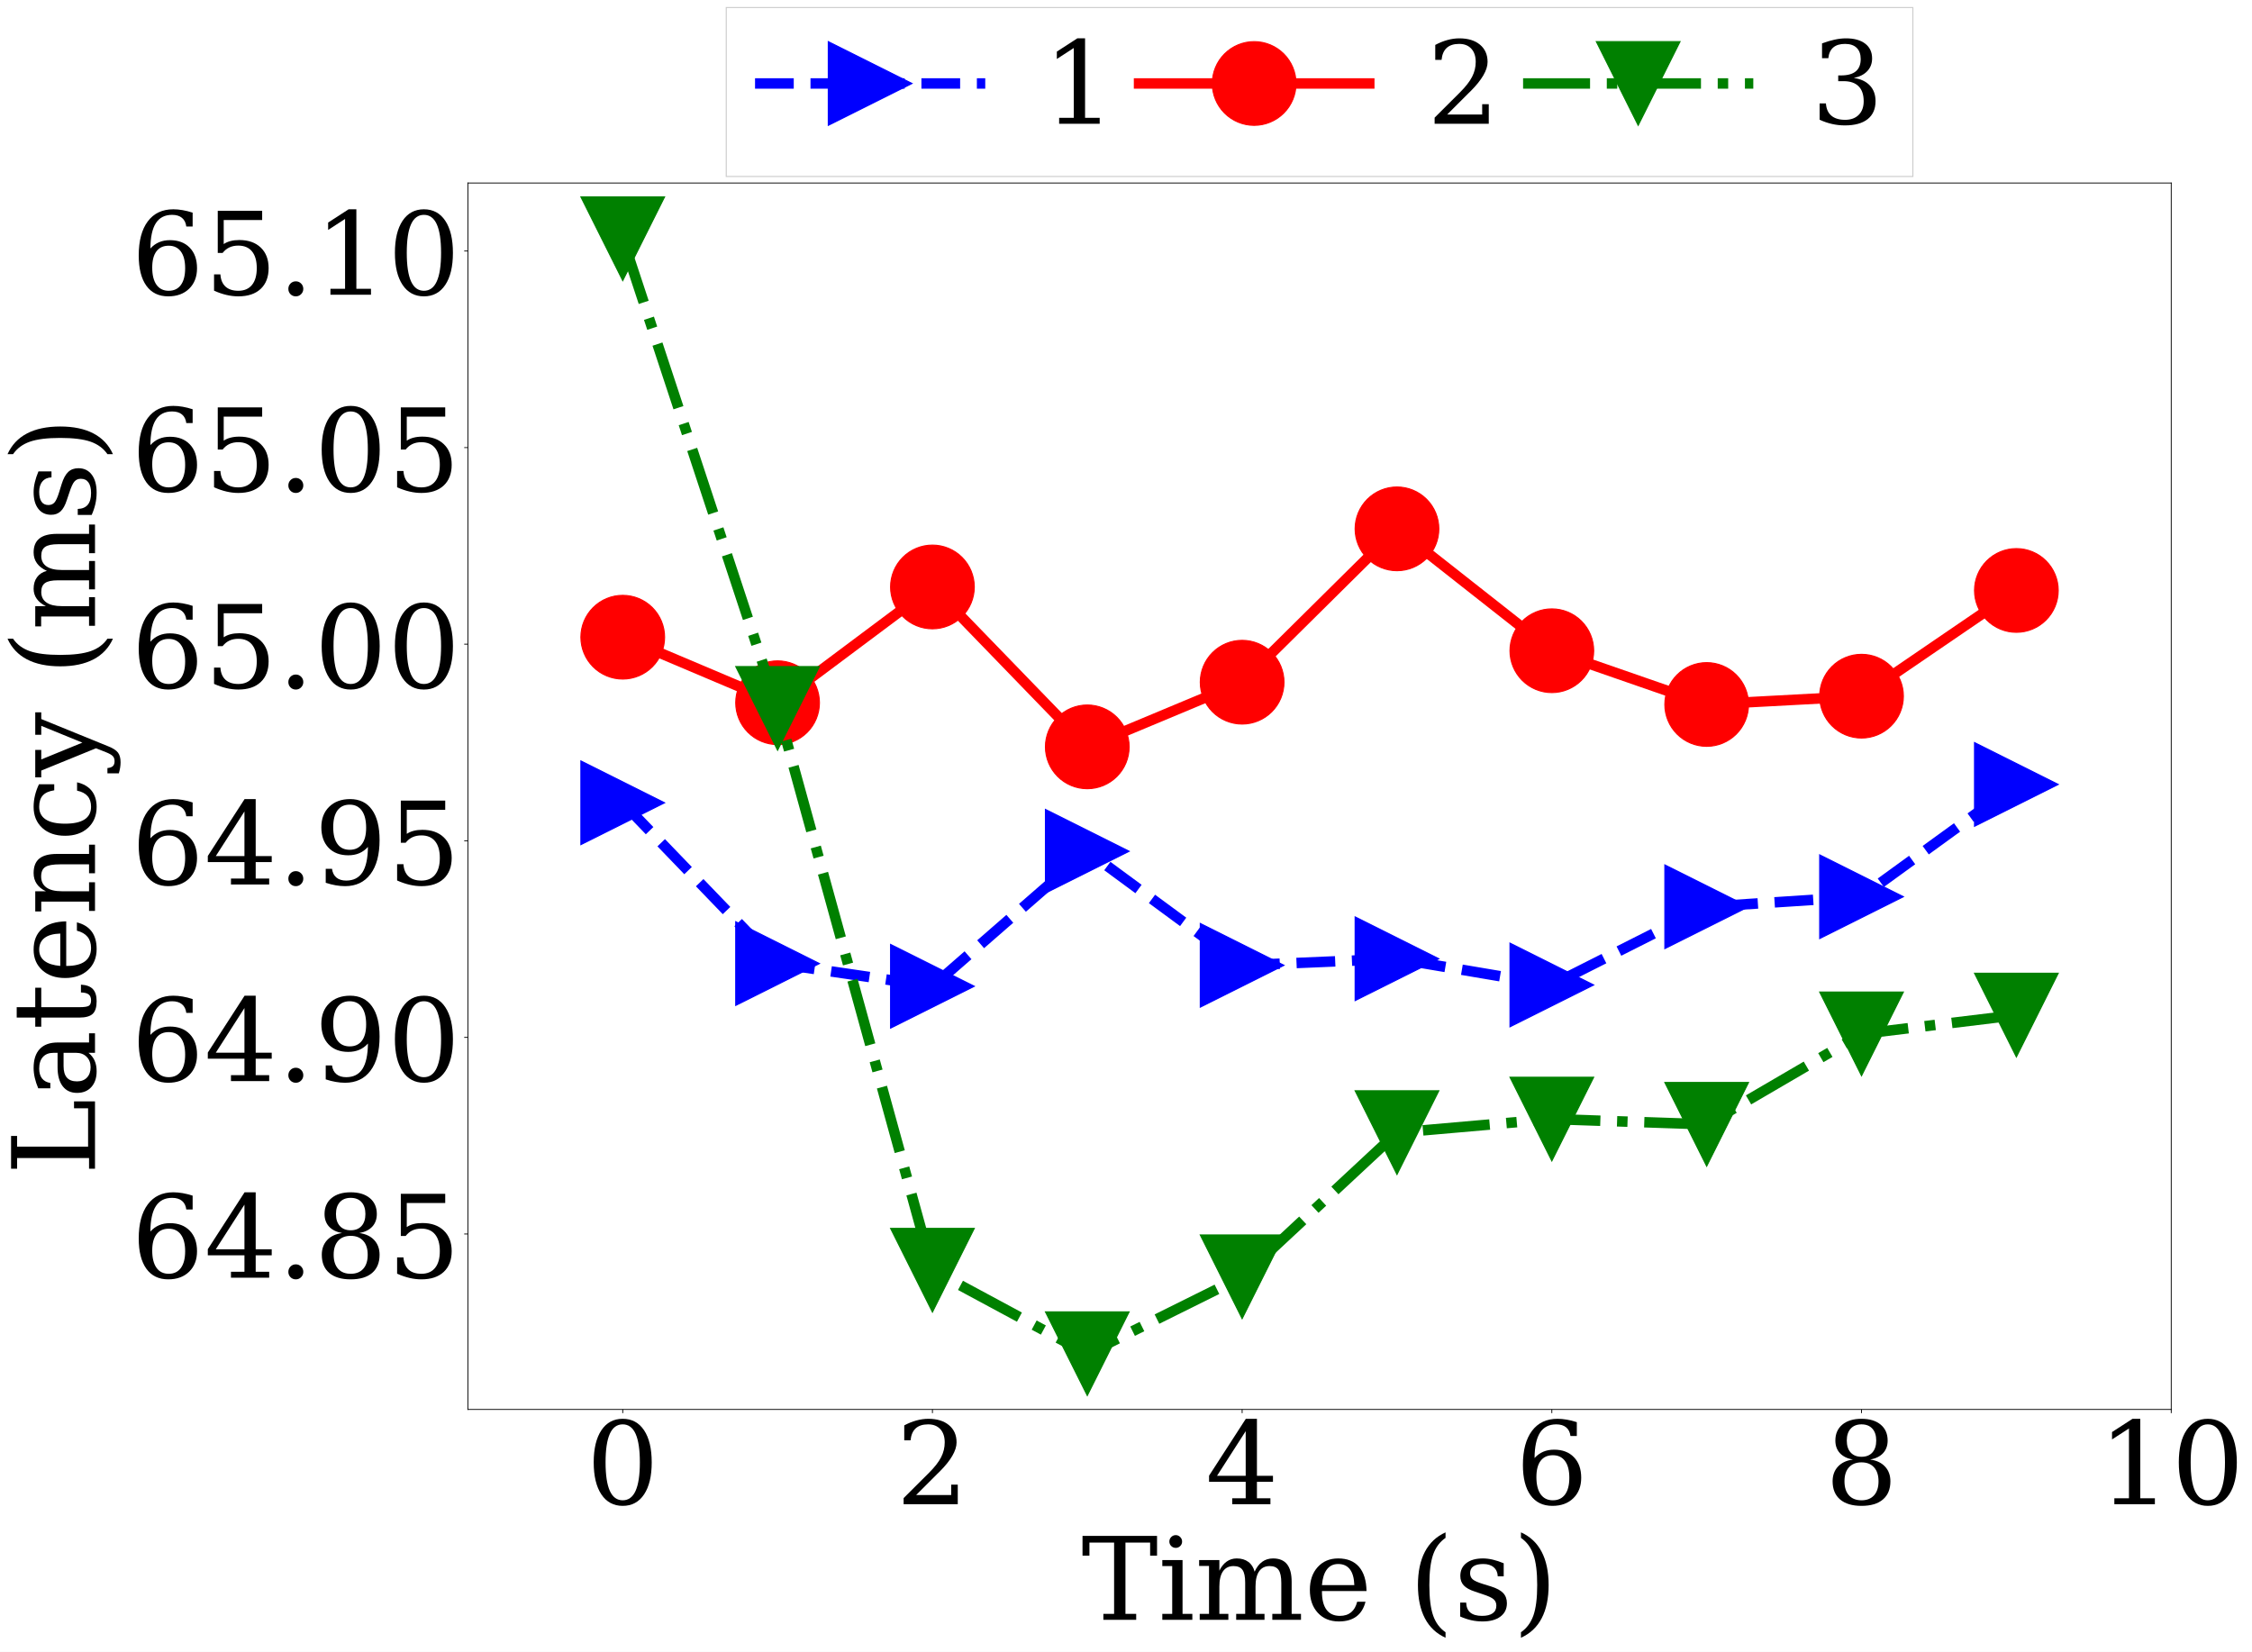
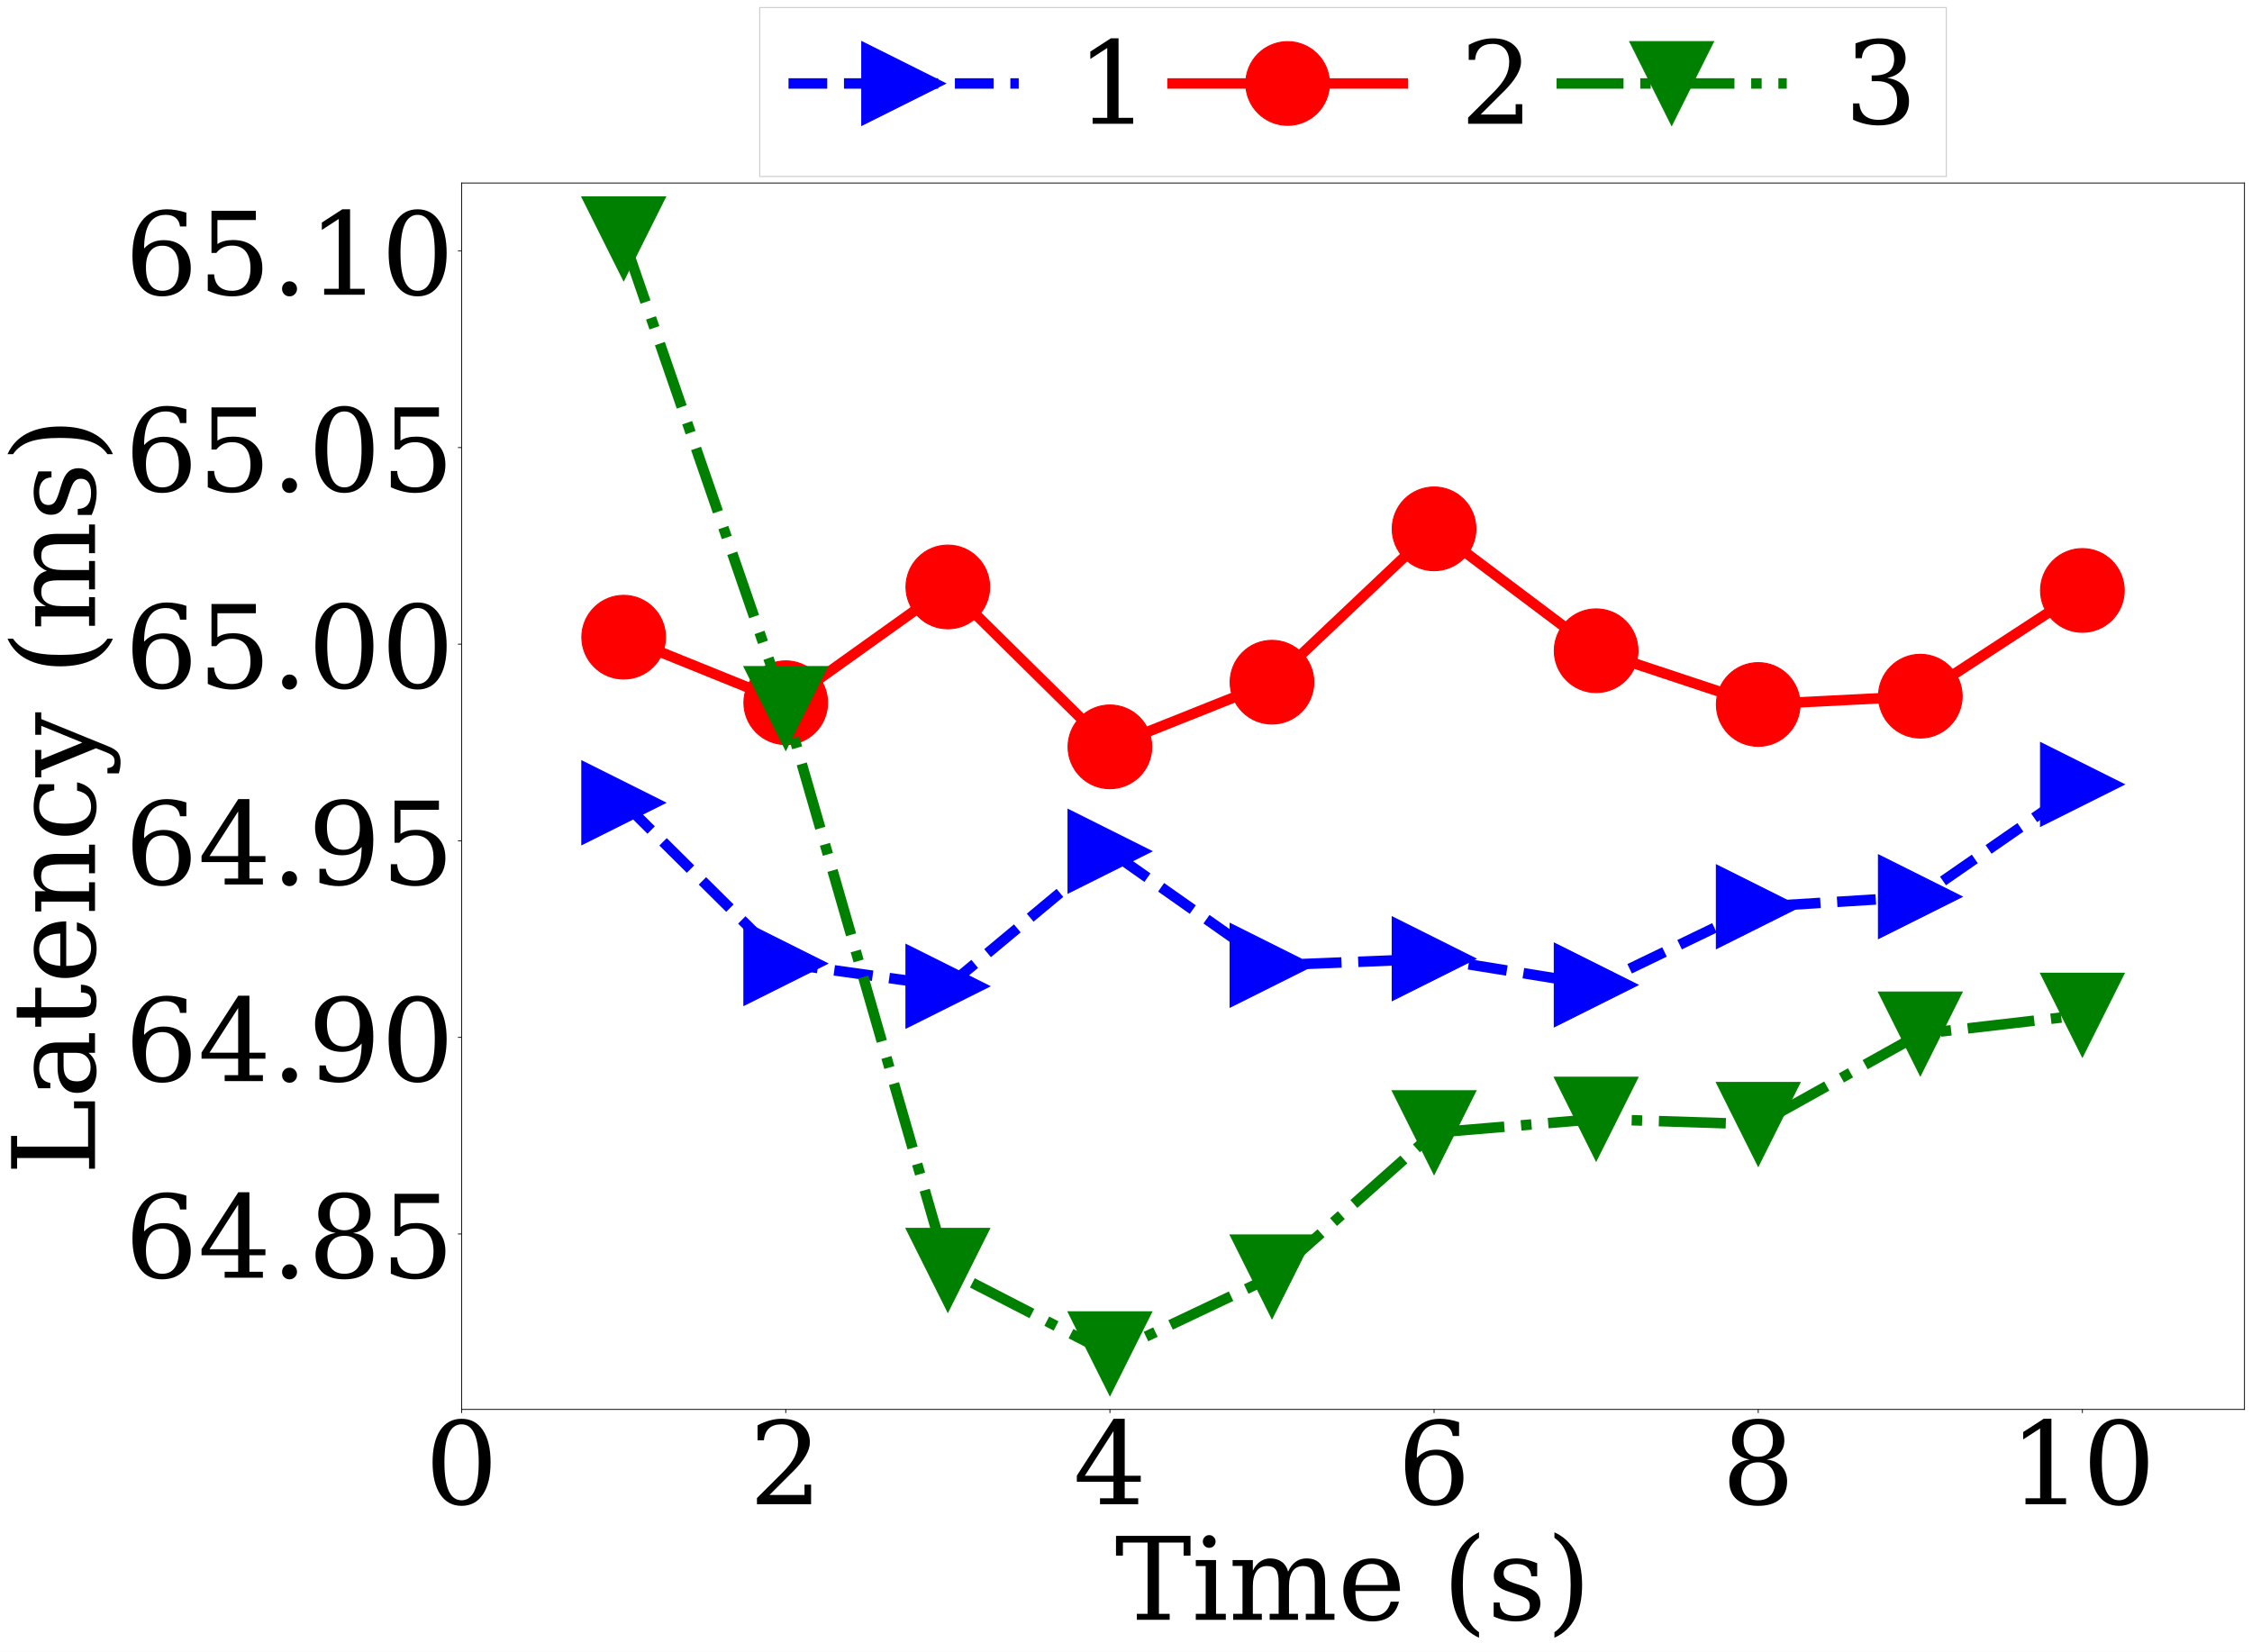
- <svg xmlns="http://www.w3.org/2000/svg" xmlns:xlink="http://www.w3.org/1999/xlink" width="2152.093pt" height="1578.09pt" viewBox="0 0 2152.093 1578.09" version="1.1">
+ <svg xmlns="http://www.w3.org/2000/svg" xmlns:xlink="http://www.w3.org/1999/xlink" width="2152.125pt" height="1578.09pt" viewBox="0 0 2152.125 1578.09" version="1.1">
  <defs>
    <style type="text/css">*{stroke-linejoin: round; stroke-linecap: butt}</style>
  </defs>
  <g id="figure_1">
    <g id="patch_1">
-       <path d="M 0 1578.09  L 2152.093 1578.09  L 2152.093 0  L 0 0  z " style="fill: #ffffff; stroke: #ffffff; stroke-linejoin: miter" />
+       <path d="M 0 1578.09  L 2152.125 1578.09  L 2152.125 0  L 0 0  z " style="fill: #ffffff; stroke: #ffffff; stroke-linejoin: miter" />
    </g>
    <g id="axes_1">
      <g id="patch_2">
-         <path d="M 447.133 1346.972  L 2074.905 1346.972  L 2074.905 174.895  L 447.133 174.895  z " style="fill: #ffffff" />
+         <path d="M 441.133 1346.972  L 2144.925 1346.972  L 2144.925 174.895  L 441.133 174.895  z " style="fill: #ffffff" />
      </g>
      <g id="matplotlib.axis_1">
        <g id="xtick_1">
          <g id="line2d_1">
            <defs>
-               <path id="m3c0acb7cad" d="M 0 0  L 0 3.5  " style="stroke: #000000; stroke-width: 0.8" />
-             </defs>
-             <g>
-               <use xlink:href="#m3c0acb7cad" x="595.112" y="1346.972" style="stroke: #000000; stroke-width: 0.8" />
+               <path id="mb8b8775c25" d="M 0 0  L 0 3.5  " style="stroke: #000000; stroke-width: 0.8" />
+             </defs>
+             <g>
+               <use xlink:href="#mb8b8775c25" x="441.133" y="1346.972" style="stroke: #000000; stroke-width: 0.8" />
            </g>
          </g>
          <g id="text_1">
-             <g transform="translate(560.1184 1437.554) scale(1.1 -1.1)">
+             <g transform="translate(406.1391 1437.554) scale(1.1 -1.1)">
              <defs>
                <path id="DejaVuSerif-30" d="M 2034 219  Q 2513 219 2750 744  Q 2988 1269 2988 2328  Q 2988 3391 2750 3916  Q 2513 4441 2034 4441  Q 1556 4441 1318 3916  Q 1081 3391 1081 2328  Q 1081 1269 1318 744  Q 1556 219 2034 219  z M 2034 -91  Q 1275 -91 848 546  Q 422 1184 422 2328  Q 422 3475 848 4112  Q 1275 4750 2034 4750  Q 2797 4750 3222 4112  Q 3647 3475 3647 2328  Q 3647 1184 3222 546  Q 2797 -91 2034 -91  z " transform="scale(0.015625)" />
              </defs>
              <use xlink:href="#DejaVuSerif-30" />
            </g>
          </g>
        </g>
        <g id="xtick_2">
          <g id="line2d_2">
            <g>
-               <use xlink:href="#m3c0acb7cad" x="891.071" y="1346.972" style="stroke: #000000; stroke-width: 0.8" />
+               <use xlink:href="#mb8b8775c25" x="750.913" y="1346.972" style="stroke: #000000; stroke-width: 0.8" />
            </g>
          </g>
          <g id="text_2">
-             <g transform="translate(856.077 1437.554) scale(1.1 -1.1)">
+             <g transform="translate(715.9195 1437.554) scale(1.1 -1.1)">
              <defs>
                <path id="DejaVuSerif-32" d="M 819 3553  L 469 3553  L 469 4384  Q 803 4563 1142 4656  Q 1481 4750 1806 4750  Q 2534 4750 2956 4397  Q 3378 4044 3378 3438  Q 3378 2753 2422 1800  Q 2347 1728 2309 1691  L 1131 513  L 3078 513  L 3078 1088  L 3444 1088  L 3444 0  L 434 0  L 434 341  L 1850 1753  Q 2319 2222 2519 2614  Q 2719 3006 2719 3438  Q 2719 3909 2473 4175  Q 2228 4441 1797 4441  Q 1350 4441 1106 4219  Q 863 3997 819 3553  z " transform="scale(0.015625)" />
              </defs>
              <use xlink:href="#DejaVuSerif-32" />
            </g>
          </g>
        </g>
        <g id="xtick_3">
          <g id="line2d_3">
            <g>
-               <use xlink:href="#m3c0acb7cad" x="1187.029" y="1346.972" style="stroke: #000000; stroke-width: 0.8" />
+               <use xlink:href="#mb8b8775c25" x="1060.694" y="1346.972" style="stroke: #000000; stroke-width: 0.8" />
            </g>
          </g>
          <g id="text_3">
-             <g transform="translate(1152.036 1437.554) scale(1.1 -1.1)">
+             <g transform="translate(1025.7 1437.554) scale(1.1 -1.1)">
              <defs>
                <path id="DejaVuSerif-34" d="M 2234 1581  L 2234 4063  L 641 1581  L 2234 1581  z M 3609 0  L 1484 0  L 1484 331  L 2234 331  L 2234 1247  L 197 1247  L 197 1588  L 2241 4750  L 2859 4750  L 2859 1581  L 3750 1581  L 3750 1247  L 2859 1247  L 2859 331  L 3609 331  L 3609 0  z " transform="scale(0.015625)" />
              </defs>
              <use xlink:href="#DejaVuSerif-34" />
            </g>
          </g>
        </g>
        <g id="xtick_4">
          <g id="line2d_4">
            <g>
-               <use xlink:href="#m3c0acb7cad" x="1482.988" y="1346.972" style="stroke: #000000; stroke-width: 0.8" />
+               <use xlink:href="#mb8b8775c25" x="1370.474" y="1346.972" style="stroke: #000000; stroke-width: 0.8" />
            </g>
          </g>
          <g id="text_4">
-             <g transform="translate(1447.994 1437.554) scale(1.1 -1.1)">
+             <g transform="translate(1335.48 1437.554) scale(1.1 -1.1)">
              <defs>
                <path id="DejaVuSerif-36" d="M 2094 219  Q 2534 219 2771 542  Q 3009 866 3009 1472  Q 3009 2078 2771 2401  Q 2534 2725 2094 2725  Q 1647 2725 1412 2412  Q 1178 2100 1178 1509  Q 1178 888 1415 553  Q 1653 219 2094 219  z M 1075 2569  Q 1288 2803 1556 2918  Q 1825 3034 2163 3034  Q 2859 3034 3264 2615  Q 3669 2197 3669 1472  Q 3669 763 3233 336  Q 2797 -91 2069 -91  Q 1278 -91 853 498  Q 428 1088 428 2181  Q 428 3406 931 4078  Q 1434 4750 2350 4750  Q 2597 4750 2869 4703  Q 3141 4656 3425 4563  L 3425 3794  L 3072 3794  Q 3034 4109 2831 4275  Q 2628 4441 2284 4441  Q 1678 4441 1381 3981  Q 1084 3522 1075 2569  z " transform="scale(0.015625)" />
              </defs>
              <use xlink:href="#DejaVuSerif-36" />
            </g>
          </g>
        </g>
        <g id="xtick_5">
          <g id="line2d_5">
            <g>
-               <use xlink:href="#m3c0acb7cad" x="1778.947" y="1346.972" style="stroke: #000000; stroke-width: 0.8" />
+               <use xlink:href="#mb8b8775c25" x="1680.255" y="1346.972" style="stroke: #000000; stroke-width: 0.8" />
            </g>
          </g>
          <g id="text_5">
-             <g transform="translate(1743.953 1437.554) scale(1.1 -1.1)">
+             <g transform="translate(1645.261 1437.554) scale(1.1 -1.1)">
              <defs>
                <path id="DejaVuSerif-38" d="M 2981 1275  Q 2981 1775 2732 2051  Q 2484 2328 2034 2328  Q 1584 2328 1336 2051  Q 1088 1775 1088 1275  Q 1088 772 1336 495  Q 1584 219 2034 219  Q 2484 219 2732 495  Q 2981 772 2981 1275  z M 2853 3541  Q 2853 3966 2637 4203  Q 2422 4441 2034 4441  Q 1650 4441 1433 4203  Q 1216 3966 1216 3541  Q 1216 3113 1433 2875  Q 1650 2638 2034 2638  Q 2422 2638 2637 2875  Q 2853 3113 2853 3541  z M 2516 2484  Q 3047 2413 3344 2092  Q 3641 1772 3641 1275  Q 3641 619 3225 264  Q 2809 -91 2034 -91  Q 1263 -91 845 264  Q 428 619 428 1275  Q 428 1772 725 2092  Q 1022 2413 1556 2484  Q 1084 2569 832 2842  Q 581 3116 581 3541  Q 581 4103 968 4426  Q 1356 4750 2034 4750  Q 2713 4750 3100 4426  Q 3488 4103 3488 3541  Q 3488 3116 3236 2842  Q 2984 2569 2516 2484  z " transform="scale(0.015625)" />
              </defs>
              <use xlink:href="#DejaVuSerif-38" />
            </g>
          </g>
        </g>
        <g id="xtick_6">
          <g id="line2d_6">
            <g>
-               <use xlink:href="#m3c0acb7cad" x="2074.905" y="1346.972" style="stroke: #000000; stroke-width: 0.8" />
+               <use xlink:href="#mb8b8775c25" x="1990.035" y="1346.972" style="stroke: #000000; stroke-width: 0.8" />
            </g>
          </g>
          <g id="text_6">
-             <g transform="translate(2004.918 1437.554) scale(1.1 -1.1)">
+             <g transform="translate(1920.048 1437.554) scale(1.1 -1.1)">
              <defs>
                <path id="DejaVuSerif-31" d="M 909 0  L 909 331  L 1722 331  L 1722 4213  L 781 3603  L 781 4013  L 1919 4750  L 2350 4750  L 2350 331  L 3163 331  L 3163 0  L 909 0  z " transform="scale(0.015625)" />
              </defs>
              <use xlink:href="#DejaVuSerif-31" />
              <use xlink:href="#DejaVuSerif-30" x="63.623" />
            </g>
          </g>
        </g>
        <g id="text_7">
-           <g transform="translate(1033.414 1548.014) scale(1.1 -1.1)">
+           <g transform="translate(1065.424 1548.014) scale(1.1 -1.1)">
            <defs>
              <path id="DejaVuSerif-54" d="M 1222 0  L 1222 331  L 1819 331  L 1819 4294  L 447 4294  L 447 3566  L 63 3566  L 63 4666  L 4206 4666  L 4206 3566  L 3822 3566  L 3822 4294  L 2450 4294  L 2450 331  L 3047 331  L 3047 0  L 1222 0  z " transform="scale(0.015625)" />
              <path id="DejaVuSerif-69" d="M 622 4353  Q 622 4497 726 4603  Q 831 4709 978 4709  Q 1122 4709 1226 4603  Q 1331 4497 1331 4353  Q 1331 4206 1228 4103  Q 1125 4000 978 4000  Q 831 4000 726 4103  Q 622 4206 622 4353  z M 1356 331  L 1900 331  L 1900 0  L 231 0  L 231 331  L 781 331  L 781 2988  L 231 2988  L 231 3322  L 1356 3322  L 1356 331  z " transform="scale(0.015625)" />
              <path id="DejaVuSerif-6d" d="M 3316 2675  Q 3481 3041 3739 3227  Q 3997 3413 4341 3413  Q 4863 3413 5119 3089  Q 5375 2766 5375 2113  L 5375 331  L 5894 331  L 5894 0  L 4300 0  L 4300 331  L 4800 331  L 4800 2047  Q 4800 2556 4650 2772  Q 4500 2988 4153 2988  Q 3769 2988 3567 2697  Q 3366 2406 3366 1850  L 3366 331  L 3866 331  L 3866 0  L 2291 0  L 2291 331  L 2791 331  L 2791 2069  Q 2791 2566 2641 2777  Q 2491 2988 2144 2988  Q 1759 2988 1557 2697  Q 1356 2406 1356 1850  L 1356 331  L 1856 331  L 1856 0  L 263 0  L 263 331  L 781 331  L 781 2994  L 231 2994  L 231 3322  L 1356 3322  L 1356 2731  Q 1516 3063 1762 3238  Q 2009 3413 2322 3413  Q 2709 3413 2968 3220  Q 3228 3028 3316 2675  z " transform="scale(0.015625)" />
              <path id="DejaVuSerif-65" d="M 3469 1600  L 991 1600  L 991 1575  Q 991 903 1244 561  Q 1497 219 1991 219  Q 2369 219 2611 417  Q 2853 616 2950 1006  L 3413 1006  Q 3275 459 2904 184  Q 2534 -91 1931 -91  Q 1203 -91 761 389  Q 319 869 319 1663  Q 319 2450 753 2931  Q 1188 3413 1894 3413  Q 2647 3413 3050 2948  Q 3453 2484 3469 1600  z M 2791 1931  Q 2772 2513 2545 2808  Q 2319 3103 1894 3103  Q 1497 3103 1269 2806  Q 1041 2509 991 1931  L 2791 1931  z " transform="scale(0.015625)" />
              <path id="DejaVuSerif-20" transform="scale(0.015625)" />
              <path id="DejaVuSerif-28" d="M 2041 -997  Q 1281 -656 893 83  Q 506 822 506 1931  Q 506 3044 893 3783  Q 1281 4522 2041 4863  L 2041 4556  Q 1559 4225 1350 3623  Q 1141 3022 1141 1931  Q 1141 844 1350 242  Q 1559 -359 2041 -691  L 2041 -997  z " transform="scale(0.015625)" />
              <path id="DejaVuSerif-73" d="M 359 184  L 359 959  L 691 959  Q 703 588 923 403  Q 1144 219 1575 219  Q 1963 219 2166 364  Q 2369 509 2369 788  Q 2369 1006 2220 1140  Q 2072 1275 1594 1428  L 1178 1569  Q 750 1706 558 1912  Q 366 2119 366 2438  Q 366 2894 700 3153  Q 1034 3413 1625 3413  Q 1888 3413 2178 3344  Q 2469 3275 2778 3144  L 2778 2419  L 2447 2419  Q 2434 2741 2221 2922  Q 2009 3103 1644 3103  Q 1281 3103 1095 2975  Q 909 2847 909 2591  Q 909 2381 1050 2254  Q 1191 2128 1613 1997  L 2069 1856  Q 2541 1709 2748 1489  Q 2956 1269 2956 922  Q 2956 450 2595 179  Q 2234 -91 1600 -91  Q 1278 -91 972 -22  Q 666 47 359 184  z " transform="scale(0.015625)" />
              <path id="DejaVuSerif-29" d="M 453 -997  L 453 -691  Q 934 -359 1145 242  Q 1356 844 1356 1931  Q 1356 3022 1145 3623  Q 934 4225 453 4556  L 453 4863  Q 1216 4522 1603 3783  Q 1991 3044 1991 1931  Q 1991 822 1603 83  Q 1216 -656 453 -997  z " transform="scale(0.015625)" />
            </defs>
            <use xlink:href="#DejaVuSerif-54" />
            <use xlink:href="#DejaVuSerif-69" x="66.699" />
            <use xlink:href="#DejaVuSerif-6d" x="98.682" />
            <use xlink:href="#DejaVuSerif-65" x="193.506" />
            <use xlink:href="#DejaVuSerif-20" x="252.686" />
            <use xlink:href="#DejaVuSerif-28" x="284.473" />
            <use xlink:href="#DejaVuSerif-73" x="323.486" />
            <use xlink:href="#DejaVuSerif-29" x="374.805" />
          </g>
        </g>
      </g>
      <g id="matplotlib.axis_2">
        <g id="ytick_1">
          <g id="line2d_7">
            <defs>
-               <path id="m2390bda29c" d="M 0 0  L -3.5 0  " style="stroke: #000000; stroke-width: 0.8" />
-             </defs>
-             <g>
-               <use xlink:href="#m2390bda29c" x="447.133" y="1179.293" style="stroke: #000000; stroke-width: 0.8" />
+               <path id="m95da284d2a" d="M 0 0  L -3.5 0  " style="stroke: #000000; stroke-width: 0.8" />
+             </defs>
+             <g>
+               <use xlink:href="#m95da284d2a" x="441.133" y="1179.293" style="stroke: #000000; stroke-width: 0.8" />
            </g>
          </g>
          <g id="text_8">
-             <g transform="translate(125.2234 1221.085) scale(1.1 -1.1)">
+             <g transform="translate(119.2234 1221.085) scale(1.1 -1.1)">
              <defs>
                <path id="DejaVuSerif-2e" d="M 603 325  Q 603 500 722 622  Q 841 744 1019 744  Q 1191 744 1312 622  Q 1434 500 1434 325  Q 1434 153 1312 31  Q 1191 -91 1019 -91  Q 841 -91 722 29  Q 603 150 603 325  z " transform="scale(0.015625)" />
                <path id="DejaVuSerif-35" d="M 3219 4666  L 3219 4153  L 1081 4153  L 1081 2816  Q 1244 2928 1461 2984  Q 1678 3041 1947 3041  Q 2703 3041 3140 2622  Q 3578 2203 3578 1478  Q 3578 738 3136 323  Q 2694 -91 1894 -91  Q 1572 -91 1234 -12  Q 897 66 544 225  L 544 1131  L 897 1131  Q 925 688 1179 453  Q 1434 219 1894 219  Q 2388 219 2653 544  Q 2919 869 2919 1478  Q 2919 2084 2655 2407  Q 2391 2731 1894 2731  Q 1613 2731 1398 2631  Q 1184 2531 1019 2322  L 750 2322  L 750 4666  L 3219 4666  z " transform="scale(0.015625)" />
              </defs>
              <use xlink:href="#DejaVuSerif-36" />
              <use xlink:href="#DejaVuSerif-34" x="63.623" />
              <use xlink:href="#DejaVuSerif-2e" x="127.246" />
              <use xlink:href="#DejaVuSerif-38" x="159.033" />
              <use xlink:href="#DejaVuSerif-35" x="222.656" />
            </g>
          </g>
        </g>
        <g id="ytick_2">
          <g id="line2d_8">
            <g>
-               <use xlink:href="#m2390bda29c" x="447.133" y="991.407" style="stroke: #000000; stroke-width: 0.8" />
+               <use xlink:href="#m95da284d2a" x="441.133" y="991.407" style="stroke: #000000; stroke-width: 0.8" />
            </g>
          </g>
          <g id="text_9">
-             <g transform="translate(125.2234 1033.198) scale(1.1 -1.1)">
+             <g transform="translate(119.2234 1033.198) scale(1.1 -1.1)">
              <defs>
                <path id="DejaVuSerif-39" d="M 2994 2091  Q 2784 1856 2512 1740  Q 2241 1625 1900 1625  Q 1206 1625 804 2044  Q 403 2463 403 3188  Q 403 3897 839 4323  Q 1275 4750 2003 4750  Q 2794 4750 3217 4161  Q 3641 3572 3641 2478  Q 3641 1253 3137 581  Q 2634 -91 1722 -91  Q 1475 -91 1203 -44  Q 931 3 647 97  L 647 872  L 997 872  Q 1038 556 1241 387  Q 1444 219 1784 219  Q 2391 219 2687 676  Q 2984 1134 2994 2091  z M 1978 4441  Q 1534 4441 1298 4117  Q 1063 3794 1063 3188  Q 1063 2581 1298 2256  Q 1534 1931 1978 1931  Q 2422 1931 2658 2245  Q 2894 2559 2894 3150  Q 2894 3772 2656 4106  Q 2419 4441 1978 4441  z " transform="scale(0.015625)" />
              </defs>
              <use xlink:href="#DejaVuSerif-36" />
              <use xlink:href="#DejaVuSerif-34" x="63.623" />
              <use xlink:href="#DejaVuSerif-2e" x="127.246" />
              <use xlink:href="#DejaVuSerif-39" x="159.033" />
              <use xlink:href="#DejaVuSerif-30" x="222.656" />
            </g>
          </g>
        </g>
        <g id="ytick_3">
          <g id="line2d_9">
            <g>
-               <use xlink:href="#m2390bda29c" x="447.133" y="803.521" style="stroke: #000000; stroke-width: 0.8" />
+               <use xlink:href="#m95da284d2a" x="441.133" y="803.521" style="stroke: #000000; stroke-width: 0.8" />
            </g>
          </g>
          <g id="text_10">
-             <g transform="translate(125.2234 845.3121) scale(1.1 -1.1)">
+             <g transform="translate(119.2234 845.3121) scale(1.1 -1.1)">
              <use xlink:href="#DejaVuSerif-36" />
              <use xlink:href="#DejaVuSerif-34" x="63.623" />
              <use xlink:href="#DejaVuSerif-2e" x="127.246" />
              <use xlink:href="#DejaVuSerif-39" x="159.033" />
              <use xlink:href="#DejaVuSerif-35" x="222.656" />
            </g>
          </g>
        </g>
        <g id="ytick_4">
          <g id="line2d_10">
            <g>
-               <use xlink:href="#m2390bda29c" x="447.133" y="615.634" style="stroke: #000000; stroke-width: 0.8" />
+               <use xlink:href="#m95da284d2a" x="441.133" y="615.634" style="stroke: #000000; stroke-width: 0.8" />
            </g>
          </g>
          <g id="text_11">
-             <g transform="translate(125.2234 657.4257) scale(1.1 -1.1)">
+             <g transform="translate(119.2234 657.4257) scale(1.1 -1.1)">
              <use xlink:href="#DejaVuSerif-36" />
              <use xlink:href="#DejaVuSerif-35" x="63.623" />
              <use xlink:href="#DejaVuSerif-2e" x="127.246" />
              <use xlink:href="#DejaVuSerif-30" x="159.033" />
              <use xlink:href="#DejaVuSerif-30" x="222.656" />
            </g>
          </g>
        </g>
        <g id="ytick_5">
          <g id="line2d_11">
            <g>
-               <use xlink:href="#m2390bda29c" x="447.133" y="427.748" style="stroke: #000000; stroke-width: 0.8" />
+               <use xlink:href="#m95da284d2a" x="441.133" y="427.748" style="stroke: #000000; stroke-width: 0.8" />
            </g>
          </g>
          <g id="text_12">
-             <g transform="translate(125.2234 469.5393) scale(1.1 -1.1)">
+             <g transform="translate(119.2234 469.5393) scale(1.1 -1.1)">
              <use xlink:href="#DejaVuSerif-36" />
              <use xlink:href="#DejaVuSerif-35" x="63.623" />
              <use xlink:href="#DejaVuSerif-2e" x="127.246" />
              <use xlink:href="#DejaVuSerif-30" x="159.033" />
              <use xlink:href="#DejaVuSerif-35" x="222.656" />
            </g>
          </g>
        </g>
        <g id="ytick_6">
          <g id="line2d_12">
            <g>
-               <use xlink:href="#m2390bda29c" x="447.133" y="239.862" style="stroke: #000000; stroke-width: 0.8" />
+               <use xlink:href="#m95da284d2a" x="441.133" y="239.862" style="stroke: #000000; stroke-width: 0.8" />
            </g>
          </g>
          <g id="text_13">
-             <g transform="translate(125.2234 281.653) scale(1.1 -1.1)">
+             <g transform="translate(119.2234 281.653) scale(1.1 -1.1)">
              <use xlink:href="#DejaVuSerif-36" />
              <use xlink:href="#DejaVuSerif-35" x="63.623" />
              <use xlink:href="#DejaVuSerif-2e" x="127.246" />
              <use xlink:href="#DejaVuSerif-31" x="159.033" />
              <use xlink:href="#DejaVuSerif-30" x="222.656" />
            </g>
          </g>
        </g>
        <g id="text_14">
          <g transform="translate(90.78281 1122.979) rotate(-90) scale(1.1 -1.1)">
            <defs>
              <path id="DejaVuSerif-4c" d="M 353 0  L 353 331  L 947 331  L 947 4331  L 353 4331  L 353 4666  L 2175 4666  L 2175 4331  L 1581 4331  L 1581 384  L 3713 384  L 3713 1166  L 4097 1166  L 4097 0  L 353 0  z " transform="scale(0.015625)" />
              <path id="DejaVuSerif-61" d="M 2547 1044  L 2547 1747  L 1806 1747  Q 1378 1747 1168 1562  Q 959 1378 959 997  Q 959 650 1171 447  Q 1384 244 1747 244  Q 2106 244 2326 466  Q 2547 688 2547 1044  z M 3122 2075  L 3122 331  L 3634 331  L 3634 0  L 2547 0  L 2547 359  Q 2356 128 2106 18  Q 1856 -91 1522 -91  Q 969 -91 644 203  Q 319 497 319 997  Q 319 1513 691 1797  Q 1063 2081 1741 2081  L 2547 2081  L 2547 2309  Q 2547 2688 2317 2895  Q 2088 3103 1672 3103  Q 1328 3103 1125 2947  Q 922 2791 872 2484  L 575 2484  L 575 3156  Q 875 3284 1158 3348  Q 1441 3413 1709 3413  Q 2400 3413 2761 3070  Q 3122 2728 3122 2075  z " transform="scale(0.015625)" />
              <path id="DejaVuSerif-74" d="M 691 2988  L 184 2988  L 184 3322  L 691 3322  L 691 4353  L 1269 4353  L 1269 3322  L 2350 3322  L 2350 2988  L 1269 2988  L 1269 878  Q 1269 456 1350 337  Q 1431 219 1650 219  Q 1875 219 1978 351  Q 2081 484 2088 781  L 2522 781  Q 2497 328 2275 118  Q 2053 -91 1600 -91  Q 1103 -91 897 129  Q 691 350 691 878  L 691 2988  z " transform="scale(0.015625)" />
              <path id="DejaVuSerif-6e" d="M 263 0  L 263 331  L 781 331  L 781 2988  L 231 2988  L 231 3322  L 1356 3322  L 1356 2731  Q 1516 3069 1770 3241  Q 2025 3413 2363 3413  Q 2913 3413 3172 3097  Q 3431 2781 3431 2113  L 3431 331  L 3944 331  L 3944 0  L 2356 0  L 2356 331  L 2853 331  L 2853 1931  Q 2853 2541 2703 2767  Q 2553 2994 2175 2994  Q 1775 2994 1565 2701  Q 1356 2409 1356 1850  L 1356 331  L 1856 331  L 1856 0  L 263 0  z " transform="scale(0.015625)" />
              <path id="DejaVuSerif-63" d="M 3291 997  Q 3169 466 2822 187  Q 2475 -91 1925 -91  Q 1200 -91 759 389  Q 319 869 319 1663  Q 319 2459 759 2936  Q 1200 3413 1925 3413  Q 2241 3413 2553 3339  Q 2866 3266 3181 3116  L 3181 2266  L 2847 2266  Q 2781 2703 2561 2903  Q 2341 3103 1931 3103  Q 1466 3103 1228 2742  Q 991 2381 991 1663  Q 991 944 1227 581  Q 1463 219 1931 219  Q 2303 219 2525 412  Q 2747 606 2828 997  L 3291 997  z " transform="scale(0.015625)" />
              <path id="DejaVuSerif-79" d="M 1381 -609  L 1600 -56  L 359 2988  L -19 2988  L -19 3322  L 1509 3322  L 1509 2988  L 978 2988  L 1913 703  L 2847 2988  L 2350 2988  L 2350 3322  L 3597 3322  L 3597 2988  L 3225 2988  L 1703 -750  Q 1547 -1138 1356 -1280  Q 1166 -1422 819 -1422  Q 672 -1422 517 -1397  Q 363 -1372 206 -1325  L 206 -691  L 500 -691  Q 519 -903 608 -995  Q 697 -1088 884 -1088  Q 1056 -1088 1161 -992  Q 1266 -897 1381 -609  z " transform="scale(0.015625)" />
            </defs>
            <use xlink:href="#DejaVuSerif-4c" />
            <use xlink:href="#DejaVuSerif-61" x="66.406" />
            <use xlink:href="#DejaVuSerif-74" x="126.025" />
            <use xlink:href="#DejaVuSerif-65" x="166.211" />
            <use xlink:href="#DejaVuSerif-6e" x="225.391" />
            <use xlink:href="#DejaVuSerif-63" x="289.795" />
            <use xlink:href="#DejaVuSerif-79" x="345.801" />
            <use xlink:href="#DejaVuSerif-20" x="402.295" />
            <use xlink:href="#DejaVuSerif-28" x="434.082" />
            <use xlink:href="#DejaVuSerif-6d" x="473.096" />
            <use xlink:href="#DejaVuSerif-73" x="567.92" />
            <use xlink:href="#DejaVuSerif-29" x="619.238" />
          </g>
        </g>
      </g>
      <g id="line2d_13">
-         <path d="M 595.112 767.196  L 743.091 920.845  L 891.071 942.557  L 1039.05 813.541  L 1187.029 922.515  L 1335.009 916.252  L 1482.988 941.304  L 1630.967 866.567  L 1778.947 856.964  L 1926.926 749.66  " clip-path="url(#p9cbe53a4fe)" style="fill: none; stroke-dasharray: 37,16; stroke-dashoffset: 0; stroke: #0000ff; stroke-width: 10" />
+         <path d="M 596.023 767.196  L 750.913 920.845  L 905.803 942.557  L 1060.694 813.541  L 1215.584 922.515  L 1370.474 916.252  L 1525.364 941.304  L 1680.255 866.567  L 1835.145 856.964  L 1990.035 749.66  " clip-path="url(#pc442a30c0b)" style="fill: none; stroke-dasharray: 37,16; stroke-dashoffset: 0; stroke: #0000ff; stroke-width: 10" />
        <defs>
-           <path id="m699365349d" d="M 40 0  L -40 -40  L -40 40  z " style="stroke: #0000ff; stroke-linejoin: miter" />
+           <path id="m6b72691ced" d="M 40 0  L -40 -40  L -40 40  z " style="stroke: #0000ff; stroke-linejoin: miter" />
        </defs>
-         <g clip-path="url(#p9cbe53a4fe)">
-           <use xlink:href="#m699365349d" x="595.112" y="767.196" style="fill: #0000ff; stroke: #0000ff; stroke-linejoin: miter" />
-           <use xlink:href="#m699365349d" x="743.091" y="920.845" style="fill: #0000ff; stroke: #0000ff; stroke-linejoin: miter" />
-           <use xlink:href="#m699365349d" x="891.071" y="942.557" style="fill: #0000ff; stroke: #0000ff; stroke-linejoin: miter" />
-           <use xlink:href="#m699365349d" x="1039.05" y="813.541" style="fill: #0000ff; stroke: #0000ff; stroke-linejoin: miter" />
-           <use xlink:href="#m699365349d" x="1187.029" y="922.515" style="fill: #0000ff; stroke: #0000ff; stroke-linejoin: miter" />
-           <use xlink:href="#m699365349d" x="1335.009" y="916.252" style="fill: #0000ff; stroke: #0000ff; stroke-linejoin: miter" />
-           <use xlink:href="#m699365349d" x="1482.988" y="941.304" style="fill: #0000ff; stroke: #0000ff; stroke-linejoin: miter" />
-           <use xlink:href="#m699365349d" x="1630.967" y="866.567" style="fill: #0000ff; stroke: #0000ff; stroke-linejoin: miter" />
-           <use xlink:href="#m699365349d" x="1778.947" y="856.964" style="fill: #0000ff; stroke: #0000ff; stroke-linejoin: miter" />
-           <use xlink:href="#m699365349d" x="1926.926" y="749.66" style="fill: #0000ff; stroke: #0000ff; stroke-linejoin: miter" />
+         <g clip-path="url(#pc442a30c0b)">
+           <use xlink:href="#m6b72691ced" x="596.023" y="767.196" style="fill: #0000ff; stroke: #0000ff; stroke-linejoin: miter" />
+           <use xlink:href="#m6b72691ced" x="750.913" y="920.845" style="fill: #0000ff; stroke: #0000ff; stroke-linejoin: miter" />
+           <use xlink:href="#m6b72691ced" x="905.803" y="942.557" style="fill: #0000ff; stroke: #0000ff; stroke-linejoin: miter" />
+           <use xlink:href="#m6b72691ced" x="1060.694" y="813.541" style="fill: #0000ff; stroke: #0000ff; stroke-linejoin: miter" />
+           <use xlink:href="#m6b72691ced" x="1215.584" y="922.515" style="fill: #0000ff; stroke: #0000ff; stroke-linejoin: miter" />
+           <use xlink:href="#m6b72691ced" x="1370.474" y="916.252" style="fill: #0000ff; stroke: #0000ff; stroke-linejoin: miter" />
+           <use xlink:href="#m6b72691ced" x="1525.364" y="941.304" style="fill: #0000ff; stroke: #0000ff; stroke-linejoin: miter" />
+           <use xlink:href="#m6b72691ced" x="1680.255" y="866.567" style="fill: #0000ff; stroke: #0000ff; stroke-linejoin: miter" />
+           <use xlink:href="#m6b72691ced" x="1835.145" y="856.964" style="fill: #0000ff; stroke: #0000ff; stroke-linejoin: miter" />
+           <use xlink:href="#m6b72691ced" x="1990.035" y="749.66" style="fill: #0000ff; stroke: #0000ff; stroke-linejoin: miter" />
        </g>
      </g>
      <g id="line2d_14">
-         <path d="M 595.112 608.954  L 743.091 671.583  L 891.071 560.938  L 1039.05 713.753  L 1187.029 651.959  L 1335.009 505.408  L 1482.988 621.897  L 1630.967 673.253  L 1778.947 665.32  L 1926.926 564.279  " clip-path="url(#p9cbe53a4fe)" style="fill: none; stroke: #ff0000; stroke-width: 10; stroke-linecap: square" />
+         <path d="M 596.023 608.954  L 750.913 671.583  L 905.803 560.938  L 1060.694 713.753  L 1215.584 651.959  L 1370.474 505.408  L 1525.364 621.897  L 1680.255 673.253  L 1835.145 665.32  L 1990.035 564.279  " clip-path="url(#pc442a30c0b)" style="fill: none; stroke: #ff0000; stroke-width: 10; stroke-linecap: square" />
        <defs>
-           <path id="m6a20e6640a" d="M 0 40  C 10.608 40 20.783 35.785 28.284 28.284  C 35.785 20.783 40 10.608 40 0  C 40 -10.608 35.785 -20.783 28.284 -28.284  C 20.783 -35.785 10.608 -40 0 -40  C -10.608 -40 -20.783 -35.785 -28.284 -28.284  C -35.785 -20.783 -40 -10.608 -40 0  C -40 10.608 -35.785 20.783 -28.284 28.284  C -20.783 35.785 -10.608 40 0 40  z " style="stroke: #ff0000" />
+           <path id="m7a148b361a" d="M 0 40  C 10.608 40 20.783 35.785 28.284 28.284  C 35.785 20.783 40 10.608 40 0  C 40 -10.608 35.785 -20.783 28.284 -28.284  C 20.783 -35.785 10.608 -40 0 -40  C -10.608 -40 -20.783 -35.785 -28.284 -28.284  C -35.785 -20.783 -40 -10.608 -40 0  C -40 10.608 -35.785 20.783 -28.284 28.284  C -20.783 35.785 -10.608 40 0 40  z " style="stroke: #ff0000" />
        </defs>
-         <g clip-path="url(#p9cbe53a4fe)">
-           <use xlink:href="#m6a20e6640a" x="595.112" y="608.954" style="fill: #ff0000; stroke: #ff0000" />
-           <use xlink:href="#m6a20e6640a" x="743.091" y="671.583" style="fill: #ff0000; stroke: #ff0000" />
-           <use xlink:href="#m6a20e6640a" x="891.071" y="560.938" style="fill: #ff0000; stroke: #ff0000" />
-           <use xlink:href="#m6a20e6640a" x="1039.05" y="713.753" style="fill: #ff0000; stroke: #ff0000" />
-           <use xlink:href="#m6a20e6640a" x="1187.029" y="651.959" style="fill: #ff0000; stroke: #ff0000" />
-           <use xlink:href="#m6a20e6640a" x="1335.009" y="505.408" style="fill: #ff0000; stroke: #ff0000" />
-           <use xlink:href="#m6a20e6640a" x="1482.988" y="621.897" style="fill: #ff0000; stroke: #ff0000" />
-           <use xlink:href="#m6a20e6640a" x="1630.967" y="673.253" style="fill: #ff0000; stroke: #ff0000" />
-           <use xlink:href="#m6a20e6640a" x="1778.947" y="665.32" style="fill: #ff0000; stroke: #ff0000" />
-           <use xlink:href="#m6a20e6640a" x="1926.926" y="564.279" style="fill: #ff0000; stroke: #ff0000" />
+         <g clip-path="url(#pc442a30c0b)">
+           <use xlink:href="#m7a148b361a" x="596.023" y="608.954" style="fill: #ff0000; stroke: #ff0000" />
+           <use xlink:href="#m7a148b361a" x="750.913" y="671.583" style="fill: #ff0000; stroke: #ff0000" />
+           <use xlink:href="#m7a148b361a" x="905.803" y="560.938" style="fill: #ff0000; stroke: #ff0000" />
+           <use xlink:href="#m7a148b361a" x="1060.694" y="713.753" style="fill: #ff0000; stroke: #ff0000" />
+           <use xlink:href="#m7a148b361a" x="1215.584" y="651.959" style="fill: #ff0000; stroke: #ff0000" />
+           <use xlink:href="#m7a148b361a" x="1370.474" y="505.408" style="fill: #ff0000; stroke: #ff0000" />
+           <use xlink:href="#m7a148b361a" x="1525.364" y="621.897" style="fill: #ff0000; stroke: #ff0000" />
+           <use xlink:href="#m7a148b361a" x="1680.255" y="673.253" style="fill: #ff0000; stroke: #ff0000" />
+           <use xlink:href="#m7a148b361a" x="1835.145" y="665.32" style="fill: #ff0000; stroke: #ff0000" />
+           <use xlink:href="#m7a148b361a" x="1990.035" y="564.279" style="fill: #ff0000; stroke: #ff0000" />
        </g>
      </g>
      <g id="line2d_15">
-         <path d="M 595.112 228.171  L 743.091 677.011  L 891.071 1213.948  L 1039.05 1293.695  L 1187.029 1220.211  L 1335.009 1082.428  L 1482.988 1069.484  L 1630.967 1074.495  L 1778.947 988.067  L 1926.926 970.113  " clip-path="url(#p9cbe53a4fe)" style="fill: none; stroke-dasharray: 64,16,10,16; stroke-dashoffset: 0; stroke: #008000; stroke-width: 10" />
+         <path d="M 596.023 228.171  L 750.913 677.011  L 905.803 1213.948  L 1060.694 1293.695  L 1215.584 1220.211  L 1370.474 1082.428  L 1525.364 1069.484  L 1680.255 1074.495  L 1835.145 988.067  L 1990.035 970.113  " clip-path="url(#pc442a30c0b)" style="fill: none; stroke-dasharray: 64,16,10,16; stroke-dashoffset: 0; stroke: #008000; stroke-width: 10" />
        <defs>
-           <path id="md9a8ebd0f1" d="M -0 40  L 40 -40  L -40 -40  z " style="stroke: #008000; stroke-linejoin: miter" />
+           <path id="m776e8e2a83" d="M -0 40  L 40 -40  L -40 -40  z " style="stroke: #008000; stroke-linejoin: miter" />
        </defs>
-         <g clip-path="url(#p9cbe53a4fe)">
-           <use xlink:href="#md9a8ebd0f1" x="595.112" y="228.171" style="fill: #008000; stroke: #008000; stroke-linejoin: miter" />
-           <use xlink:href="#md9a8ebd0f1" x="743.091" y="677.011" style="fill: #008000; stroke: #008000; stroke-linejoin: miter" />
-           <use xlink:href="#md9a8ebd0f1" x="891.071" y="1213.948" style="fill: #008000; stroke: #008000; stroke-linejoin: miter" />
-           <use xlink:href="#md9a8ebd0f1" x="1039.05" y="1293.695" style="fill: #008000; stroke: #008000; stroke-linejoin: miter" />
-           <use xlink:href="#md9a8ebd0f1" x="1187.029" y="1220.211" style="fill: #008000; stroke: #008000; stroke-linejoin: miter" />
-           <use xlink:href="#md9a8ebd0f1" x="1335.009" y="1082.428" style="fill: #008000; stroke: #008000; stroke-linejoin: miter" />
-           <use xlink:href="#md9a8ebd0f1" x="1482.988" y="1069.484" style="fill: #008000; stroke: #008000; stroke-linejoin: miter" />
-           <use xlink:href="#md9a8ebd0f1" x="1630.967" y="1074.495" style="fill: #008000; stroke: #008000; stroke-linejoin: miter" />
-           <use xlink:href="#md9a8ebd0f1" x="1778.947" y="988.067" style="fill: #008000; stroke: #008000; stroke-linejoin: miter" />
-           <use xlink:href="#md9a8ebd0f1" x="1926.926" y="970.113" style="fill: #008000; stroke: #008000; stroke-linejoin: miter" />
+         <g clip-path="url(#pc442a30c0b)">
+           <use xlink:href="#m776e8e2a83" x="596.023" y="228.171" style="fill: #008000; stroke: #008000; stroke-linejoin: miter" />
+           <use xlink:href="#m776e8e2a83" x="750.913" y="677.011" style="fill: #008000; stroke: #008000; stroke-linejoin: miter" />
+           <use xlink:href="#m776e8e2a83" x="905.803" y="1213.948" style="fill: #008000; stroke: #008000; stroke-linejoin: miter" />
+           <use xlink:href="#m776e8e2a83" x="1060.694" y="1293.695" style="fill: #008000; stroke: #008000; stroke-linejoin: miter" />
+           <use xlink:href="#m776e8e2a83" x="1215.584" y="1220.211" style="fill: #008000; stroke: #008000; stroke-linejoin: miter" />
+           <use xlink:href="#m776e8e2a83" x="1370.474" y="1082.428" style="fill: #008000; stroke: #008000; stroke-linejoin: miter" />
+           <use xlink:href="#m776e8e2a83" x="1525.364" y="1069.484" style="fill: #008000; stroke: #008000; stroke-linejoin: miter" />
+           <use xlink:href="#m776e8e2a83" x="1680.255" y="1074.495" style="fill: #008000; stroke: #008000; stroke-linejoin: miter" />
+           <use xlink:href="#m776e8e2a83" x="1835.145" y="988.067" style="fill: #008000; stroke: #008000; stroke-linejoin: miter" />
+           <use xlink:href="#m776e8e2a83" x="1990.035" y="970.113" style="fill: #008000; stroke: #008000; stroke-linejoin: miter" />
        </g>
      </g>
      <g id="patch_3">
-         <path d="M 447.133 1346.972  L 447.133 174.895  " style="fill: none; stroke: #000000; stroke-width: 0.8; stroke-linejoin: miter; stroke-linecap: square" />
+         <path d="M 441.133 1346.972  L 441.133 174.895  " style="fill: none; stroke: #000000; stroke-width: 0.8; stroke-linejoin: miter; stroke-linecap: square" />
      </g>
      <g id="patch_4">
-         <path d="M 2074.905 1346.972  L 2074.905 174.895  " style="fill: none; stroke: #000000; stroke-width: 0.8; stroke-linejoin: miter; stroke-linecap: square" />
+         <path d="M 2144.925 1346.972  L 2144.925 174.895  " style="fill: none; stroke: #000000; stroke-width: 0.8; stroke-linejoin: miter; stroke-linecap: square" />
      </g>
      <g id="patch_5">
-         <path d="M 447.133 1346.972  L 2074.905 1346.972  " style="fill: none; stroke: #000000; stroke-width: 0.8; stroke-linejoin: miter; stroke-linecap: square" />
+         <path d="M 441.133 1346.972  L 2144.925 1346.972  " style="fill: none; stroke: #000000; stroke-width: 0.8; stroke-linejoin: miter; stroke-linecap: square" />
      </g>
      <g id="patch_6">
-         <path d="M 447.133 174.895  L 2074.905 174.895  " style="fill: none; stroke: #000000; stroke-width: 0.8; stroke-linejoin: miter; stroke-linecap: square" />
+         <path d="M 441.133 174.895  L 2144.925 174.895  " style="fill: none; stroke: #000000; stroke-width: 0.8; stroke-linejoin: miter; stroke-linecap: square" />
      </g>
      <g id="legend_1">
        <g id="patch_7">
-           <path d="M 694.038 168.659  L 1828 168.659  L 1828 7.2  L 694.038 7.2  z " style="fill: #ffffff; stroke: #cccccc; stroke-linejoin: miter" />
+           <path d="M 726.048 168.659  L 1860.01 168.659  L 1860.01 7.2  L 726.048 7.2  z " style="fill: #ffffff; stroke: #cccccc; stroke-linejoin: miter" />
        </g>
        <g id="line2d_16">
-           <path d="M 721.538 79.783  L 831.538 79.783  L 941.538 79.783  " style="fill: none; stroke-dasharray: 37,16; stroke-dashoffset: 0; stroke: #0000ff; stroke-width: 10" />
+           <path d="M 753.548 79.783  L 863.548 79.783  L 973.548 79.783  " style="fill: none; stroke-dasharray: 37,16; stroke-dashoffset: 0; stroke: #0000ff; stroke-width: 10" />
          <g>
-             <use xlink:href="#m699365349d" x="831.538" y="79.783" style="fill: #0000ff; stroke: #0000ff; stroke-linejoin: miter" />
+             <use xlink:href="#m6b72691ced" x="863.548" y="79.783" style="fill: #0000ff; stroke: #0000ff; stroke-linejoin: miter" />
          </g>
        </g>
        <g id="text_15">
-           <g transform="translate(996.5378 118.2828) scale(1.1 -1.1)">
+           <g transform="translate(1028.548 118.2828) scale(1.1 -1.1)">
            <use xlink:href="#DejaVuSerif-31" />
          </g>
        </g>
        <g id="line2d_17">
-           <path d="M 1088.525 79.783  L 1198.525 79.783  L 1308.525 79.783  " style="fill: none; stroke: #ff0000; stroke-width: 10; stroke-linecap: square" />
+           <path d="M 1120.535 79.783  L 1230.535 79.783  L 1340.535 79.783  " style="fill: none; stroke: #ff0000; stroke-width: 10; stroke-linecap: square" />
          <g>
-             <use xlink:href="#m6a20e6640a" x="1198.525" y="79.783" style="fill: #ff0000; stroke: #ff0000" />
+             <use xlink:href="#m7a148b361a" x="1230.535" y="79.783" style="fill: #ff0000; stroke: #ff0000" />
          </g>
        </g>
        <g id="text_16">
-           <g transform="translate(1363.525 118.2828) scale(1.1 -1.1)">
+           <g transform="translate(1395.535 118.2828) scale(1.1 -1.1)">
            <use xlink:href="#DejaVuSerif-32" />
          </g>
        </g>
        <g id="line2d_18">
-           <path d="M 1455.513 79.783  L 1565.513 79.783  L 1675.513 79.783  " style="fill: none; stroke-dasharray: 64,16,10,16; stroke-dashoffset: 0; stroke: #008000; stroke-width: 10" />
+           <path d="M 1487.523 79.783  L 1597.523 79.783  L 1707.523 79.783  " style="fill: none; stroke-dasharray: 64,16,10,16; stroke-dashoffset: 0; stroke: #008000; stroke-width: 10" />
          <g>
-             <use xlink:href="#md9a8ebd0f1" x="1565.513" y="79.783" style="fill: #008000; stroke: #008000; stroke-linejoin: miter" />
+             <use xlink:href="#m776e8e2a83" x="1597.523" y="79.783" style="fill: #008000; stroke: #008000; stroke-linejoin: miter" />
          </g>
        </g>
        <g id="text_17">
-           <g transform="translate(1730.513 118.2828) scale(1.1 -1.1)">
+           <g transform="translate(1762.523 118.2828) scale(1.1 -1.1)">
            <defs>
              <path id="DejaVuSerif-33" d="M 622 4469  Q 988 4606 1323 4678  Q 1659 4750 1953 4750  Q 2638 4750 3022 4454  Q 3406 4159 3406 3634  Q 3406 3213 3140 2930  Q 2875 2647 2388 2547  Q 2963 2466 3280 2130  Q 3597 1794 3597 1259  Q 3597 606 3158 257  Q 2719 -91 1894 -91  Q 1528 -91 1179 -12  Q 831 66 488 225  L 488 1131  L 838 1131  Q 869 681 1141 450  Q 1413 219 1906 219  Q 2384 219 2661 495  Q 2938 772 2938 1253  Q 2938 1803 2653 2086  Q 2369 2369 1819 2369  L 1522 2369  L 1522 2688  L 1678 2688  Q 2225 2688 2498 2914  Q 2772 3141 2772 3597  Q 2772 4006 2547 4223  Q 2322 4441 1900 4441  Q 1478 4441 1245 4241  Q 1013 4041 972 3647  L 622 3647  L 622 4469  z " transform="scale(0.015625)" />
            </defs>
            <use xlink:href="#DejaVuSerif-33" />
          </g>
        </g>
      </g>
    </g>
  </g>
  <defs>
-     <clipPath id="p9cbe53a4fe">
-       <rect x="447.133" y="174.895" width="1627.773" height="1172.077" />
+     <clipPath id="pc442a30c0b">
+       <rect x="441.133" y="174.895" width="1703.793" height="1172.077" />
    </clipPath>
  </defs>
</svg>
